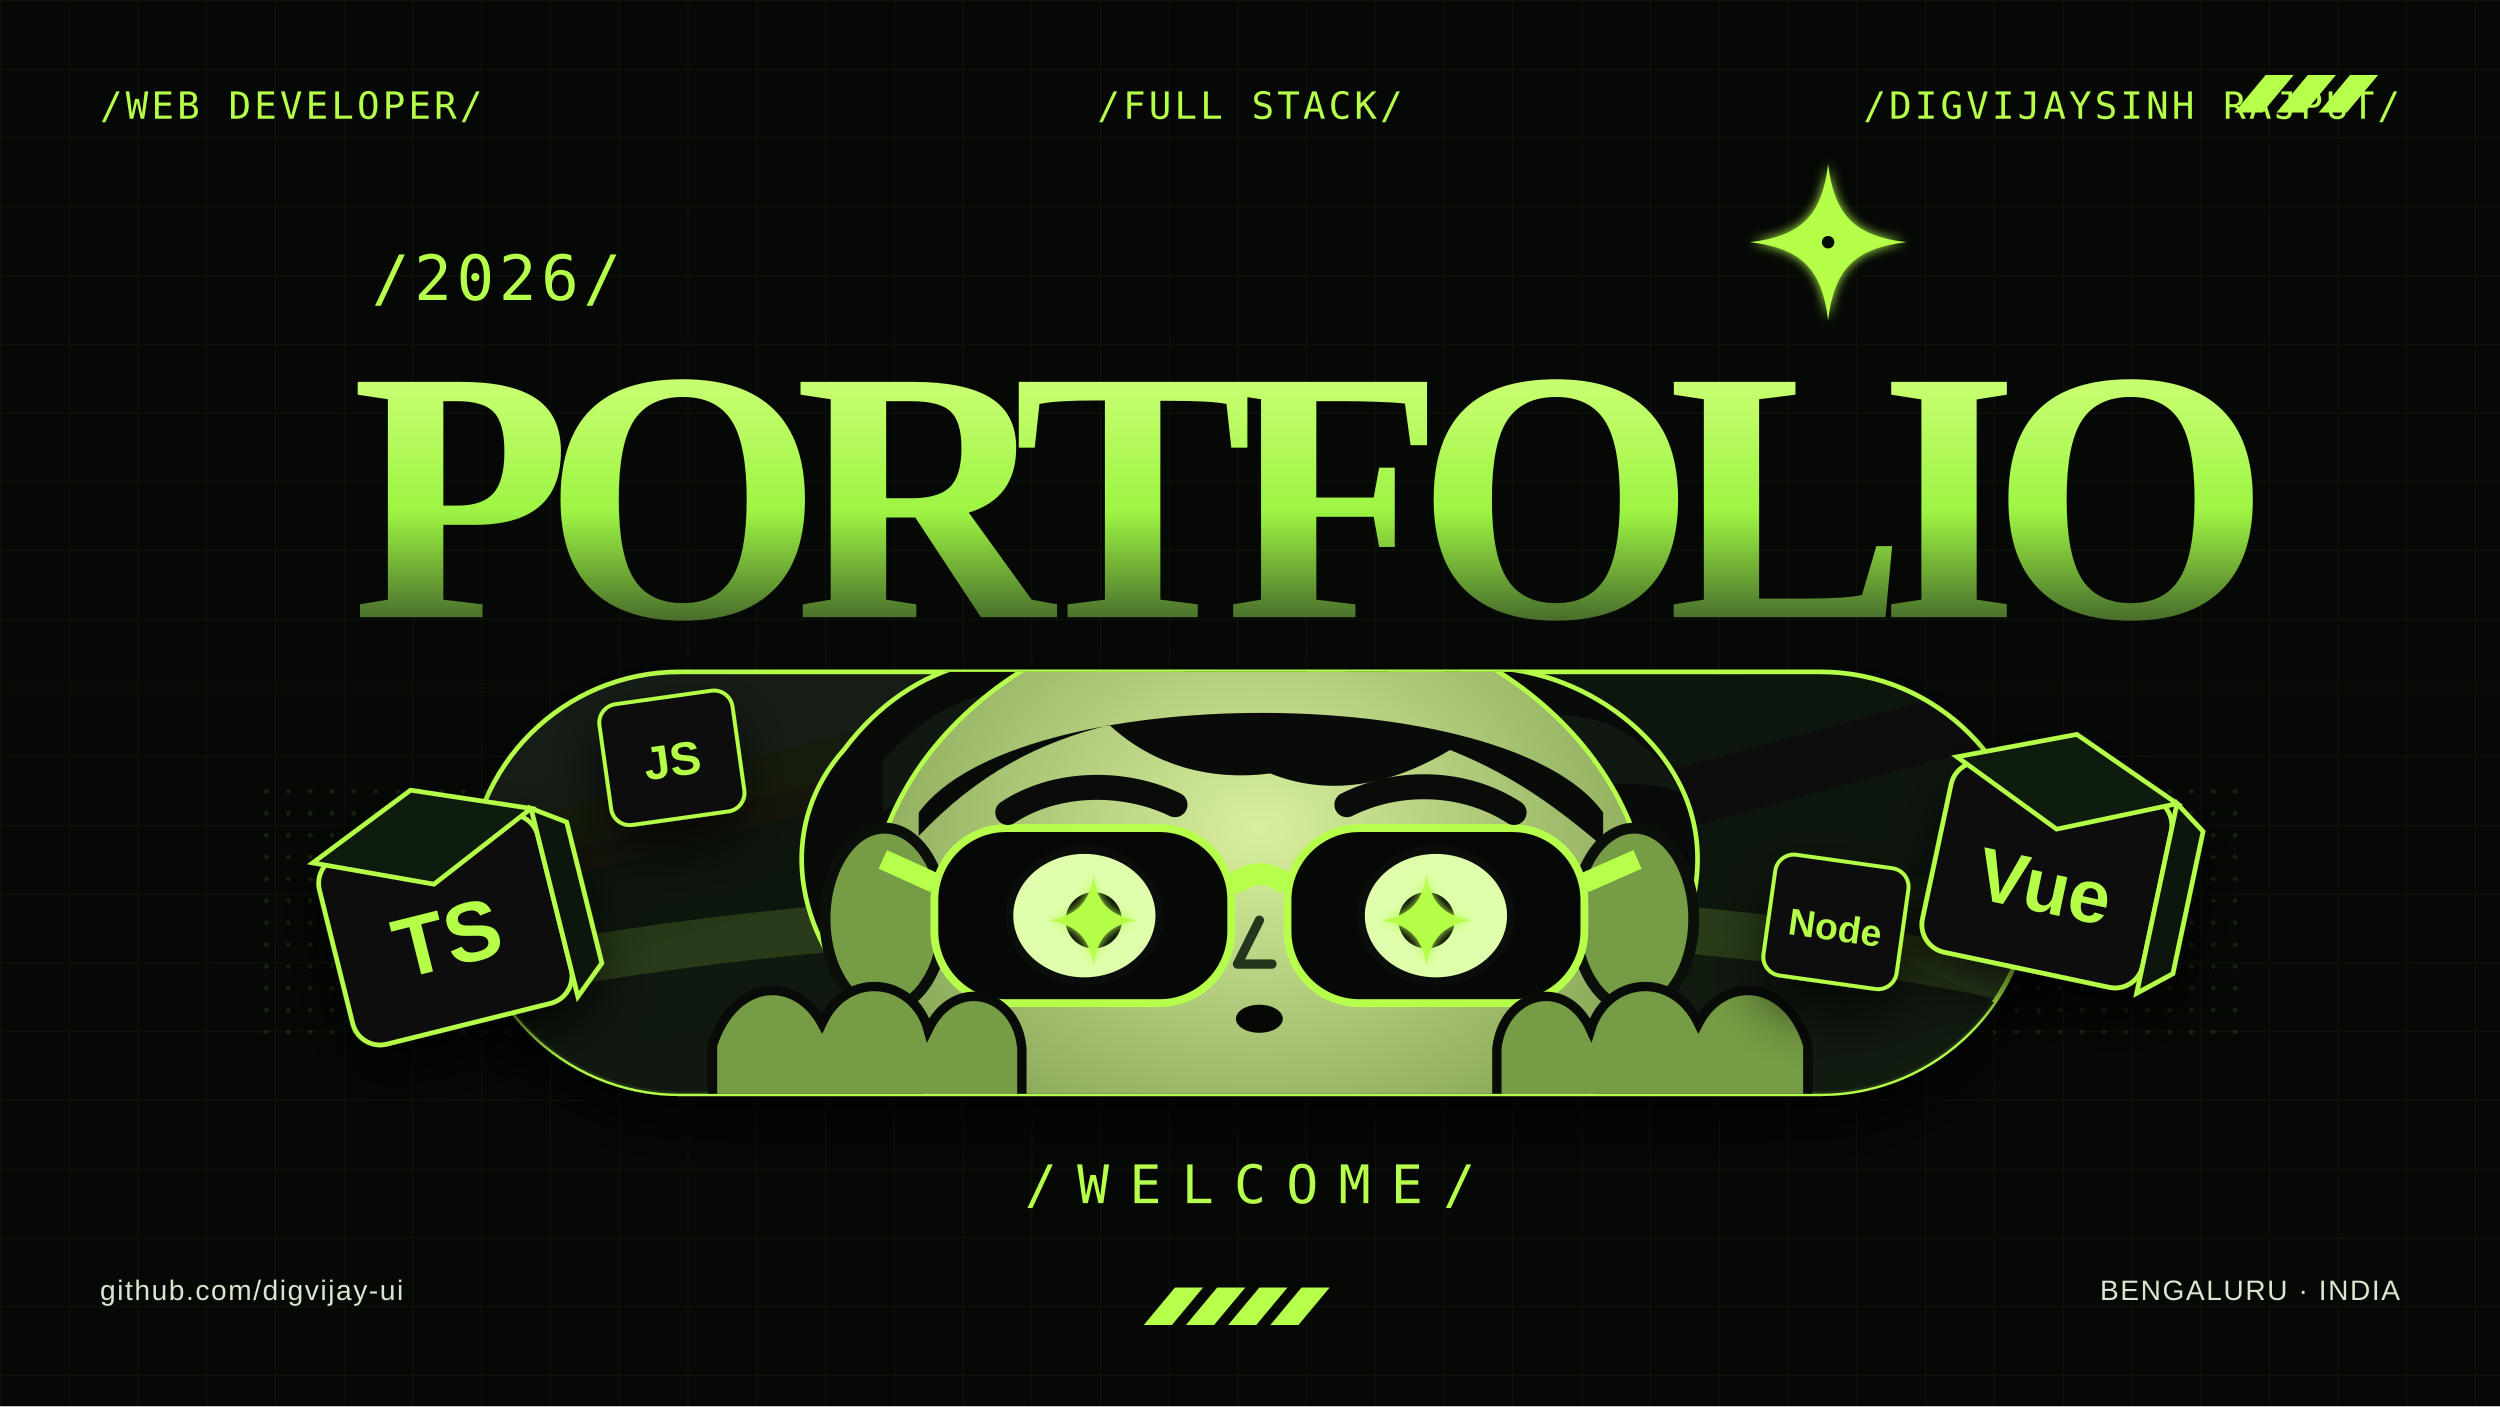
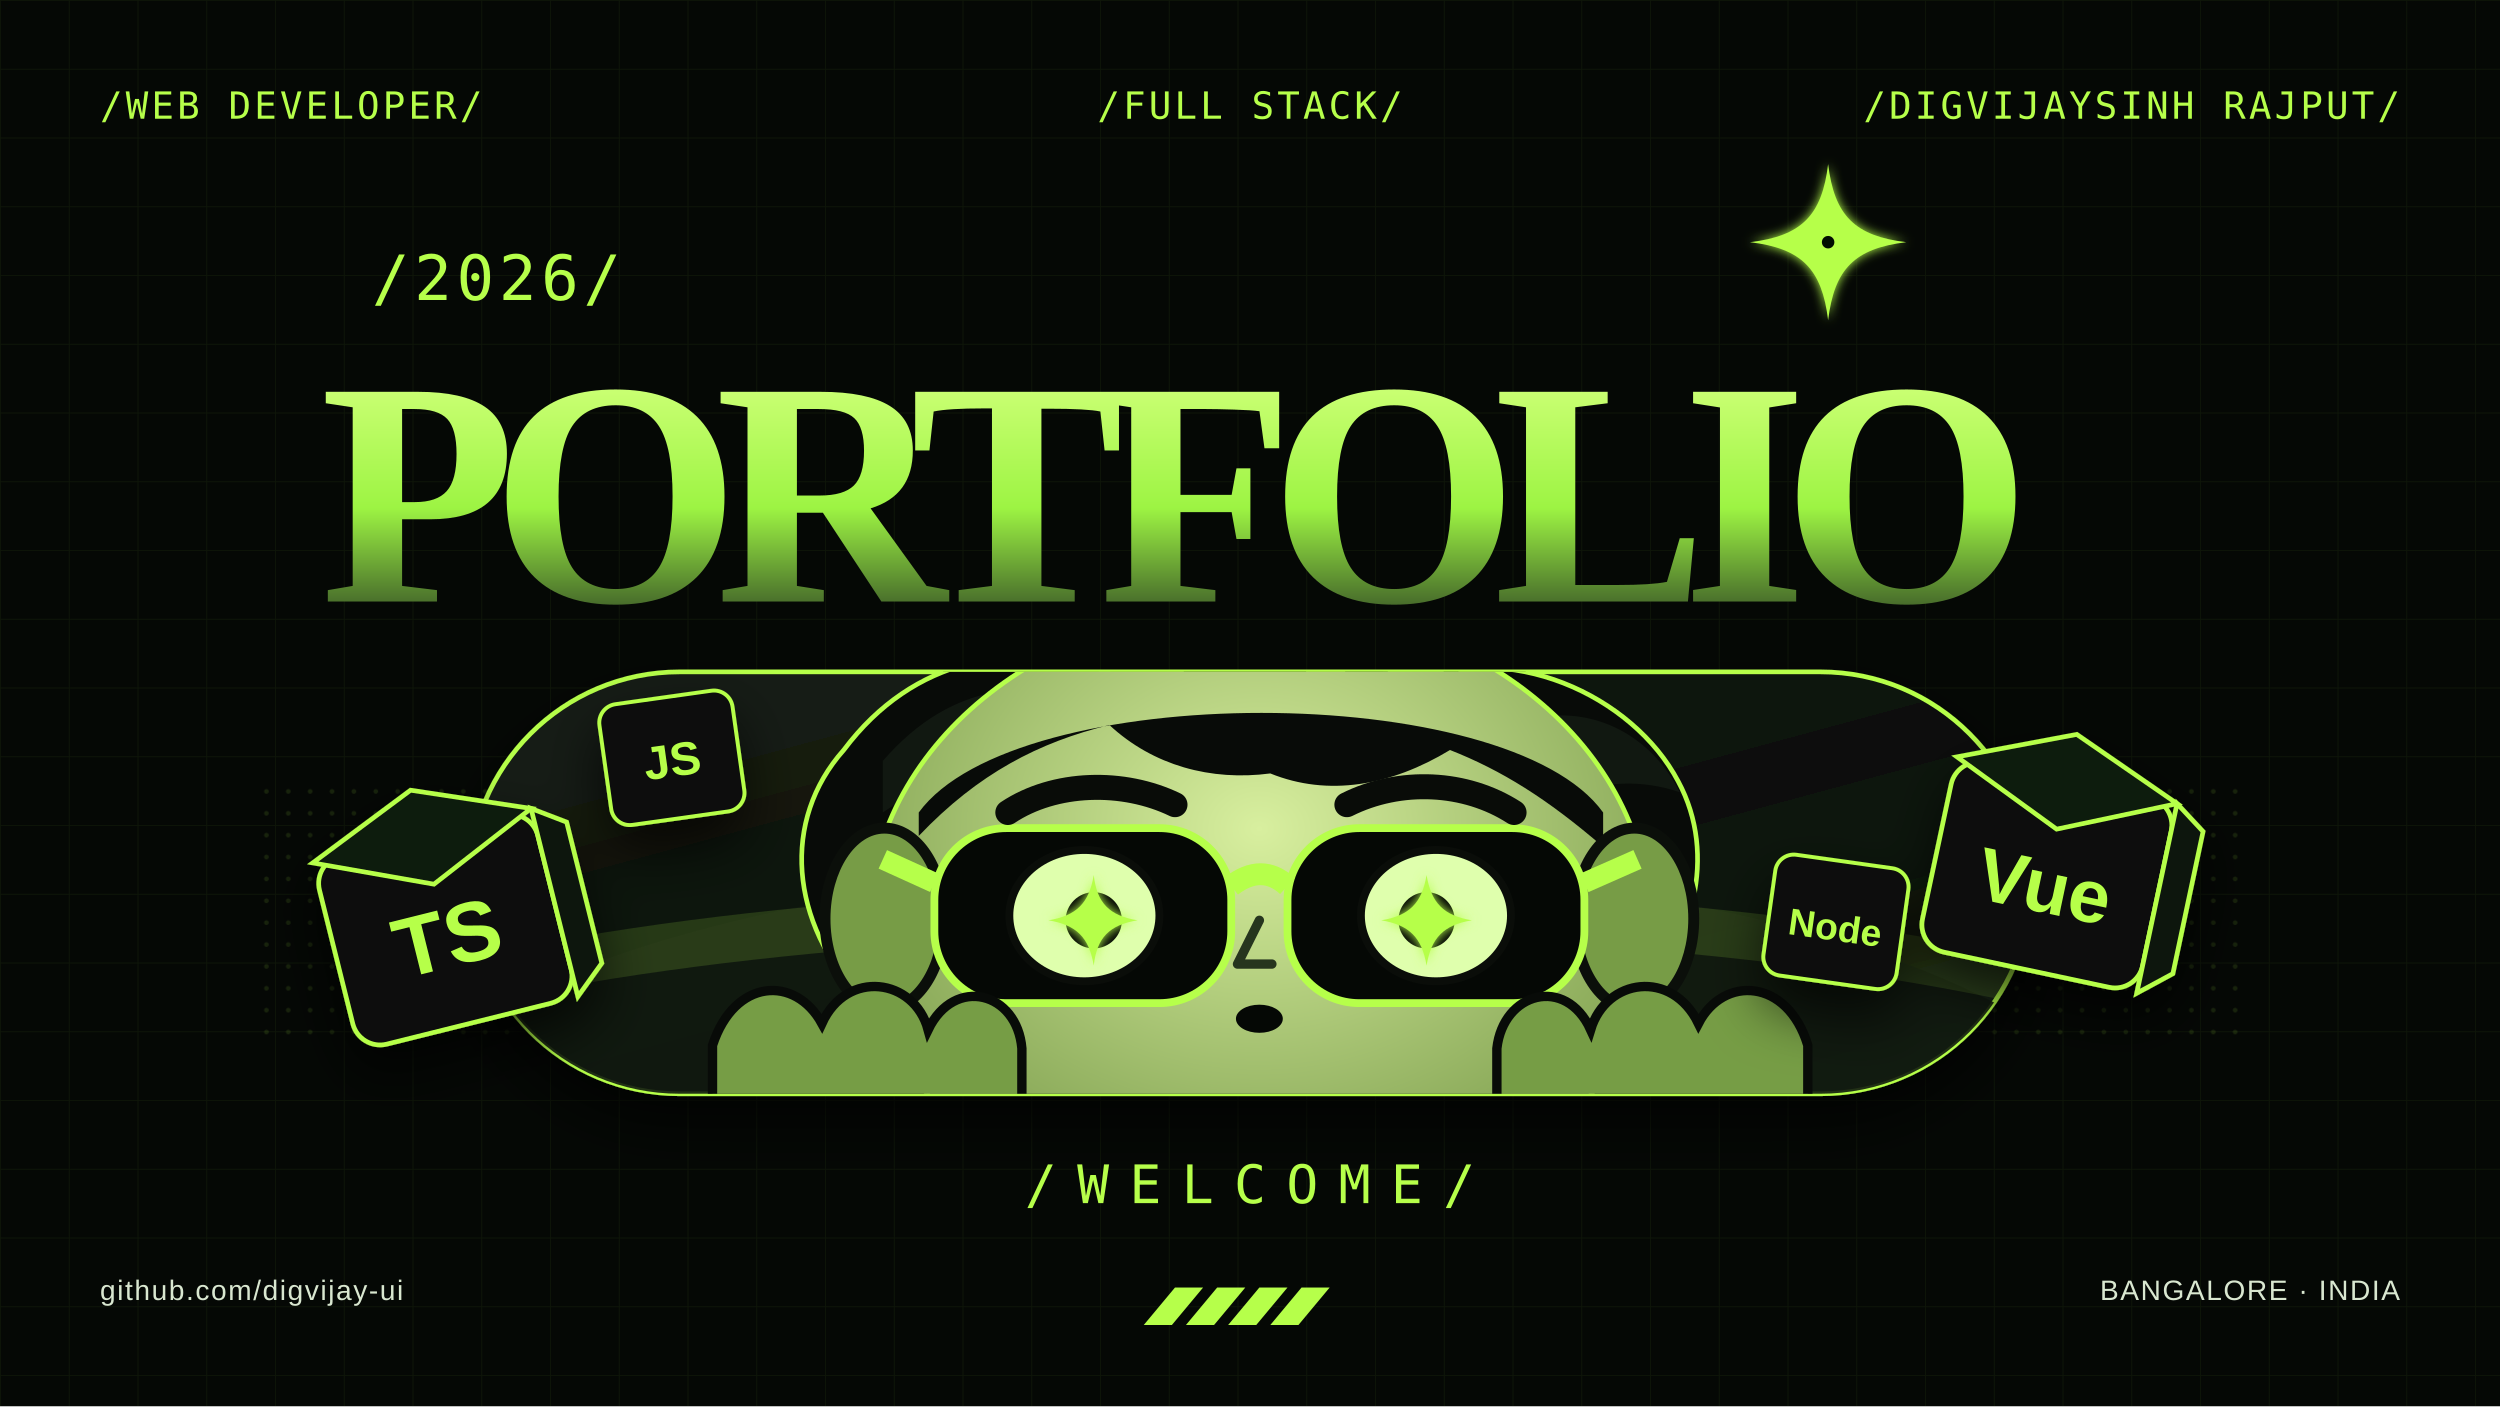
- <svg xmlns="http://www.w3.org/2000/svg" width="1600" height="900" viewBox="0 0 1600 900" role="img" aria-labelledby="title desc">
+ <svg xmlns="http://www.w3.org/2000/svg" width="1600" height="900" viewBox="0 0 1600 900" preserveAspectRatio="xMidYMid meet" role="img" aria-labelledby="title desc">
  <defs>
    <linearGradient id="titleGrad" x1="0" y1="0" x2="0" y2="1">
      <stop offset="0" stop-color="#c9ff72" />
      <stop offset="0.55" stop-color="#9df443" />
      <stop offset="1" stop-color="#486d2b" />
    </linearGradient>
    <linearGradient id="panelGrad" x1="0" y1="0" x2="1" y2="1">
      <stop offset="0" stop-color="#182115" />
      <stop offset="0.55" stop-color="#0b100b" />
      <stop offset="1" stop-color="#1c2b16" />
    </linearGradient>
    <radialGradient id="skinGrad" cx="50%" cy="35%" r="75%">
      <stop offset="0" stop-color="#d8ef9f" />
      <stop offset="1" stop-color="#6b8e3d" />
    </radialGradient>
    <pattern id="grid" width="44" height="44" patternUnits="userSpaceOnUse">
      <path d="M44 0H0V44" fill="none" stroke="#97d941" stroke-opacity="0.07" stroke-width="1" />
    </pattern>
    <pattern id="dots" width="14" height="14" patternUnits="userSpaceOnUse">
      <circle cx="2.5" cy="2.5" r="1.5" fill="#b6ff4a" fill-opacity="0.18" />
    </pattern>
    <filter id="glow" x="-80%" y="-80%" width="260%" height="260%">
      <feGaussianBlur stdDeviation="7" result="blur" />
      <feMerge>
        <feMergeNode in="blur" />
        <feMergeNode in="SourceGraphic" />
      </feMerge>
    </filter>
    <filter id="softGlow" x="-80%" y="-80%" width="260%" height="260%">
      <feGaussianBlur stdDeviation="3.5" result="blur" />
      <feMerge>
        <feMergeNode in="blur" />
        <feMergeNode in="SourceGraphic" />
      </feMerge>
    </filter>
    <filter id="shadow" x="-50%" y="-50%" width="200%" height="200%">
      <feDropShadow dx="0" dy="18" stdDeviation="18" flood-color="#000" flood-opacity="0.7" />
    </filter>
    <clipPath id="capsuleClip">
      <rect x="300" y="430" width="1000" height="270" rx="135" />
    </clipPath>
  </defs>
  <rect width="1600" height="900" fill="#050805" />
  <rect width="1600" height="900" fill="url(#grid)" />
  <g fill="#b6ff4a" font-family="ui-monospace, SFMono-Regular, Menlo, Consolas, monospace" font-size="24" letter-spacing="2">
    <text x="64" y="76" text-anchor="start">/WEB DEVELOPER/</text>
    <text x="800" y="76" text-anchor="middle">/FULL STACK/</text>
    <text x="1536" y="76" text-anchor="end">/DIGVIJAYSINH RAJPUT/</text>
  </g>
  <text x="238" y="192" fill="#b6ff4a" font-family="ui-monospace, monospace" font-size="40" letter-spacing="3">/2026/</text>
-   <text x="225" y="395" fill="url(#titleGrad)" font-family="Georgia, 'Times New Roman', serif" font-size="230" font-weight="700" letter-spacing="-18">PORTFOLIO</text>
+   <text x="205" y="385" fill="url(#titleGrad)" font-family="Georgia, 'Times New Roman', serif" font-size="205" font-weight="700" letter-spacing="-16">PORTFOLIO</text>
  <g transform="translate(1170 155)" fill="#b6ff4a" filter="url(#softGlow)">
    <path d="M0-50C4-17 17-4 50 0C17 4 4 17 0 50C-4 17-17 4-50 0C-17-4-4-17 0-50Z" />
    <circle cx="0" cy="0" r="4" fill="#050805" />
  </g>
  <rect x="165" y="500" width="165" height="170" fill="url(#dots)" opacity="0.6" />
  <rect x="1270" y="500" width="165" height="170" fill="url(#dots)" opacity="0.6" />
  <rect x="300" y="430" width="1000" height="270" rx="135" fill="url(#panelGrad)" stroke="#b6ff4a" stroke-width="3" filter="url(#shadow)" />
  <g clip-path="url(#capsuleClip)">
    <path d="M300 655C520 520 1080 520 1300 655V730H300Z" fill="#111a0f" opacity="0.9" />
    <path d="M220 650C500 560 1100 560 1380 650" fill="none" stroke="#b6ff4a" stroke-opacity="0.15" stroke-width="30" />
    <path d="M540 480C585 420 650 410 708 430C760 390 850 400 900 438C965 408 1045 445 1074 500C1100 548 1082 605 1050 640H552C505 590 500 525 540 480Z" fill="#080b08" stroke="#b6ff4a" stroke-width="3" />
    <path d="M565 487C610 435 663 432 720 454C749 422 807 414 850 436C887 411 948 425 980 460C1020 451 1057 471 1075 507C1025 490 980 515 943 545C900 515 867 497 821 500C775 475 731 480 696 518C650 490 608 490 565 520Z" fill="#111811" />
    <ellipse cx="806" cy="592" rx="250" ry="205" fill="url(#skinGrad)" stroke="#b6ff4a" stroke-width="3" />
    <path d="M588 535C626 495 665 475 710 464C738 490 775 500 813 495C850 510 890 503 928 480C961 493 990 511 1026 542V520C965 435 650 435 588 520Z" fill="#080b08" />
    <ellipse cx="566" cy="588" rx="38" ry="58" fill="#779c46" stroke="#0b0f0a" stroke-width="7" />
    <ellipse cx="1046" cy="588" rx="38" ry="58" fill="#779c46" stroke="#0b0f0a" stroke-width="7" />
    <g fill="#050805" stroke="#b6ff4a" stroke-width="5">
      <rect x="598" y="530" width="190" height="112" rx="46" />
      <rect x="824" y="530" width="190" height="112" rx="46" />
      <path d="M788 567C801 557 813 557 824 567" fill="none" stroke-width="14" />
      <path d="M598 565L565 550M1014 565L1048 550" fill="none" stroke-width="13" />
    </g>
    <g fill="#dfffad" stroke="#0a0d09" stroke-width="5">
      <ellipse cx="694" cy="586" rx="48" ry="42" />
      <ellipse cx="919" cy="586" rx="48" ry="42" />
    </g>
    <g fill="#050805">
      <circle cx="700" cy="589" r="18" />
      <circle cx="913" cy="589" r="18" />
    </g>
    <g fill="#b6ff4a" filter="url(#softGlow)">
      <path d="M700 560C702 578 710 586 728 589C710 592 702 600 700 618C697 600 689 592 671 589C689 586 697 578 700 560Z" />
      <path d="M913 560C916 578 924 586 942 589C924 592 916 600 913 618C910 600 902 592 884 589C902 586 910 578 913 560Z" />
    </g>
    <path d="M645 520C675 500 719 499 752 515M862 515C896 498 938 500 969 520" fill="none" stroke="#090c08" stroke-width="16" stroke-linecap="round" />
    <path d="M806 589L792 617L814 617" fill="none" stroke="#26351e" stroke-width="6" stroke-linecap="round" stroke-linejoin="round" />
    <ellipse cx="806" cy="652" rx="15" ry="9" fill="#050805" />
    <g fill="#769d45" stroke="#080b08" stroke-width="6">
      <path d="M456 669C470 626 509 624 526 655C542 620 585 626 594 659C611 624 651 635 654 671V704H456Z" />
      <path d="M958 671C962 635 1002 624 1018 659C1028 626 1070 620 1087 655C1103 624 1144 626 1157 669V704H958Z" />
    </g>
  </g>
  <g filter="url(#shadow)" font-family="Arial, sans-serif" font-weight="700" text-anchor="middle">
    <g transform="translate(285 595) rotate(-14)">
      <rect x="-72" y="-62" width="144" height="124" rx="18" fill="#0a0f09" stroke="#b6ff4a" stroke-width="3" />
      <path d="M-72-62L0-92L72-62L0-30Z" fill="#111a0f" stroke="#b6ff4a" stroke-width="3" />
      <path d="M72-62L92-48V45L72 62Z" fill="#0f170e" stroke="#b6ff4a" stroke-width="3" />
      <text x="0" y="24" fill="#b6ff4a" font-size="54">TS</text>
    </g>
    <g transform="translate(1310 560) rotate(12)">
      <rect x="-72" y="-62" width="144" height="124" rx="18" fill="#0a0f09" stroke="#b6ff4a" stroke-width="3" />
      <path d="M-72-62L0-92L72-62L0-30Z" fill="#111a0f" stroke="#b6ff4a" stroke-width="3" />
      <path d="M72-62L92-48V45L72 62Z" fill="#0f170e" stroke="#b6ff4a" stroke-width="3" />
      <text x="0" y="24" fill="#b6ff4a" font-size="48">Vue</text>
    </g>
    <g transform="translate(430 485) rotate(-8)">
      <rect x="-43" y="-39" width="86" height="78" rx="12" fill="#0a0f09" stroke="#b6ff4a" stroke-width="2.5" />
      <text x="0" y="12" fill="#b6ff4a" font-size="30">JS</text>
    </g>
    <g transform="translate(1175 590) rotate(8)">
      <rect x="-43" y="-39" width="86" height="78" rx="12" fill="#0a0f09" stroke="#b6ff4a" stroke-width="2.5" />
      <text x="0" y="12" fill="#b6ff4a" font-size="24">Node</text>
    </g>
  </g>
  <text x="800" y="770" text-anchor="middle" fill="#b6ff4a" font-family="ui-monospace, monospace" font-size="34" letter-spacing="13">/WELCOME/</text>
  <text x="64" y="832" text-anchor="start" fill="#d9e7d0" font-family="Arial, sans-serif" font-size="18" letter-spacing="1">github.com/digvijay-ui</text>
-   <text x="1536" y="832" text-anchor="end" fill="#d9e7d0" font-family="Arial, sans-serif" font-size="18" letter-spacing="1">BENGALURU · INDIA</text>
+   <text x="1536" y="832" text-anchor="end" fill="#d9e7d0" font-family="Arial, sans-serif" font-size="18" letter-spacing="1">BANGALORE · INDIA</text>
  <g fill="#b6ff4a">
-     <path d="M1450 48h18l-20 24h-18zM1477 48h18l-20 24h-18zM1504 48h18l-20 24h-18z" />
    <path d="M752 824h18l-20 24h-18zM779 824h18l-20 24h-18zM806 824h18l-20 24h-18zM833 824h18l-20 24h-18z" />
  </g>
</svg>
